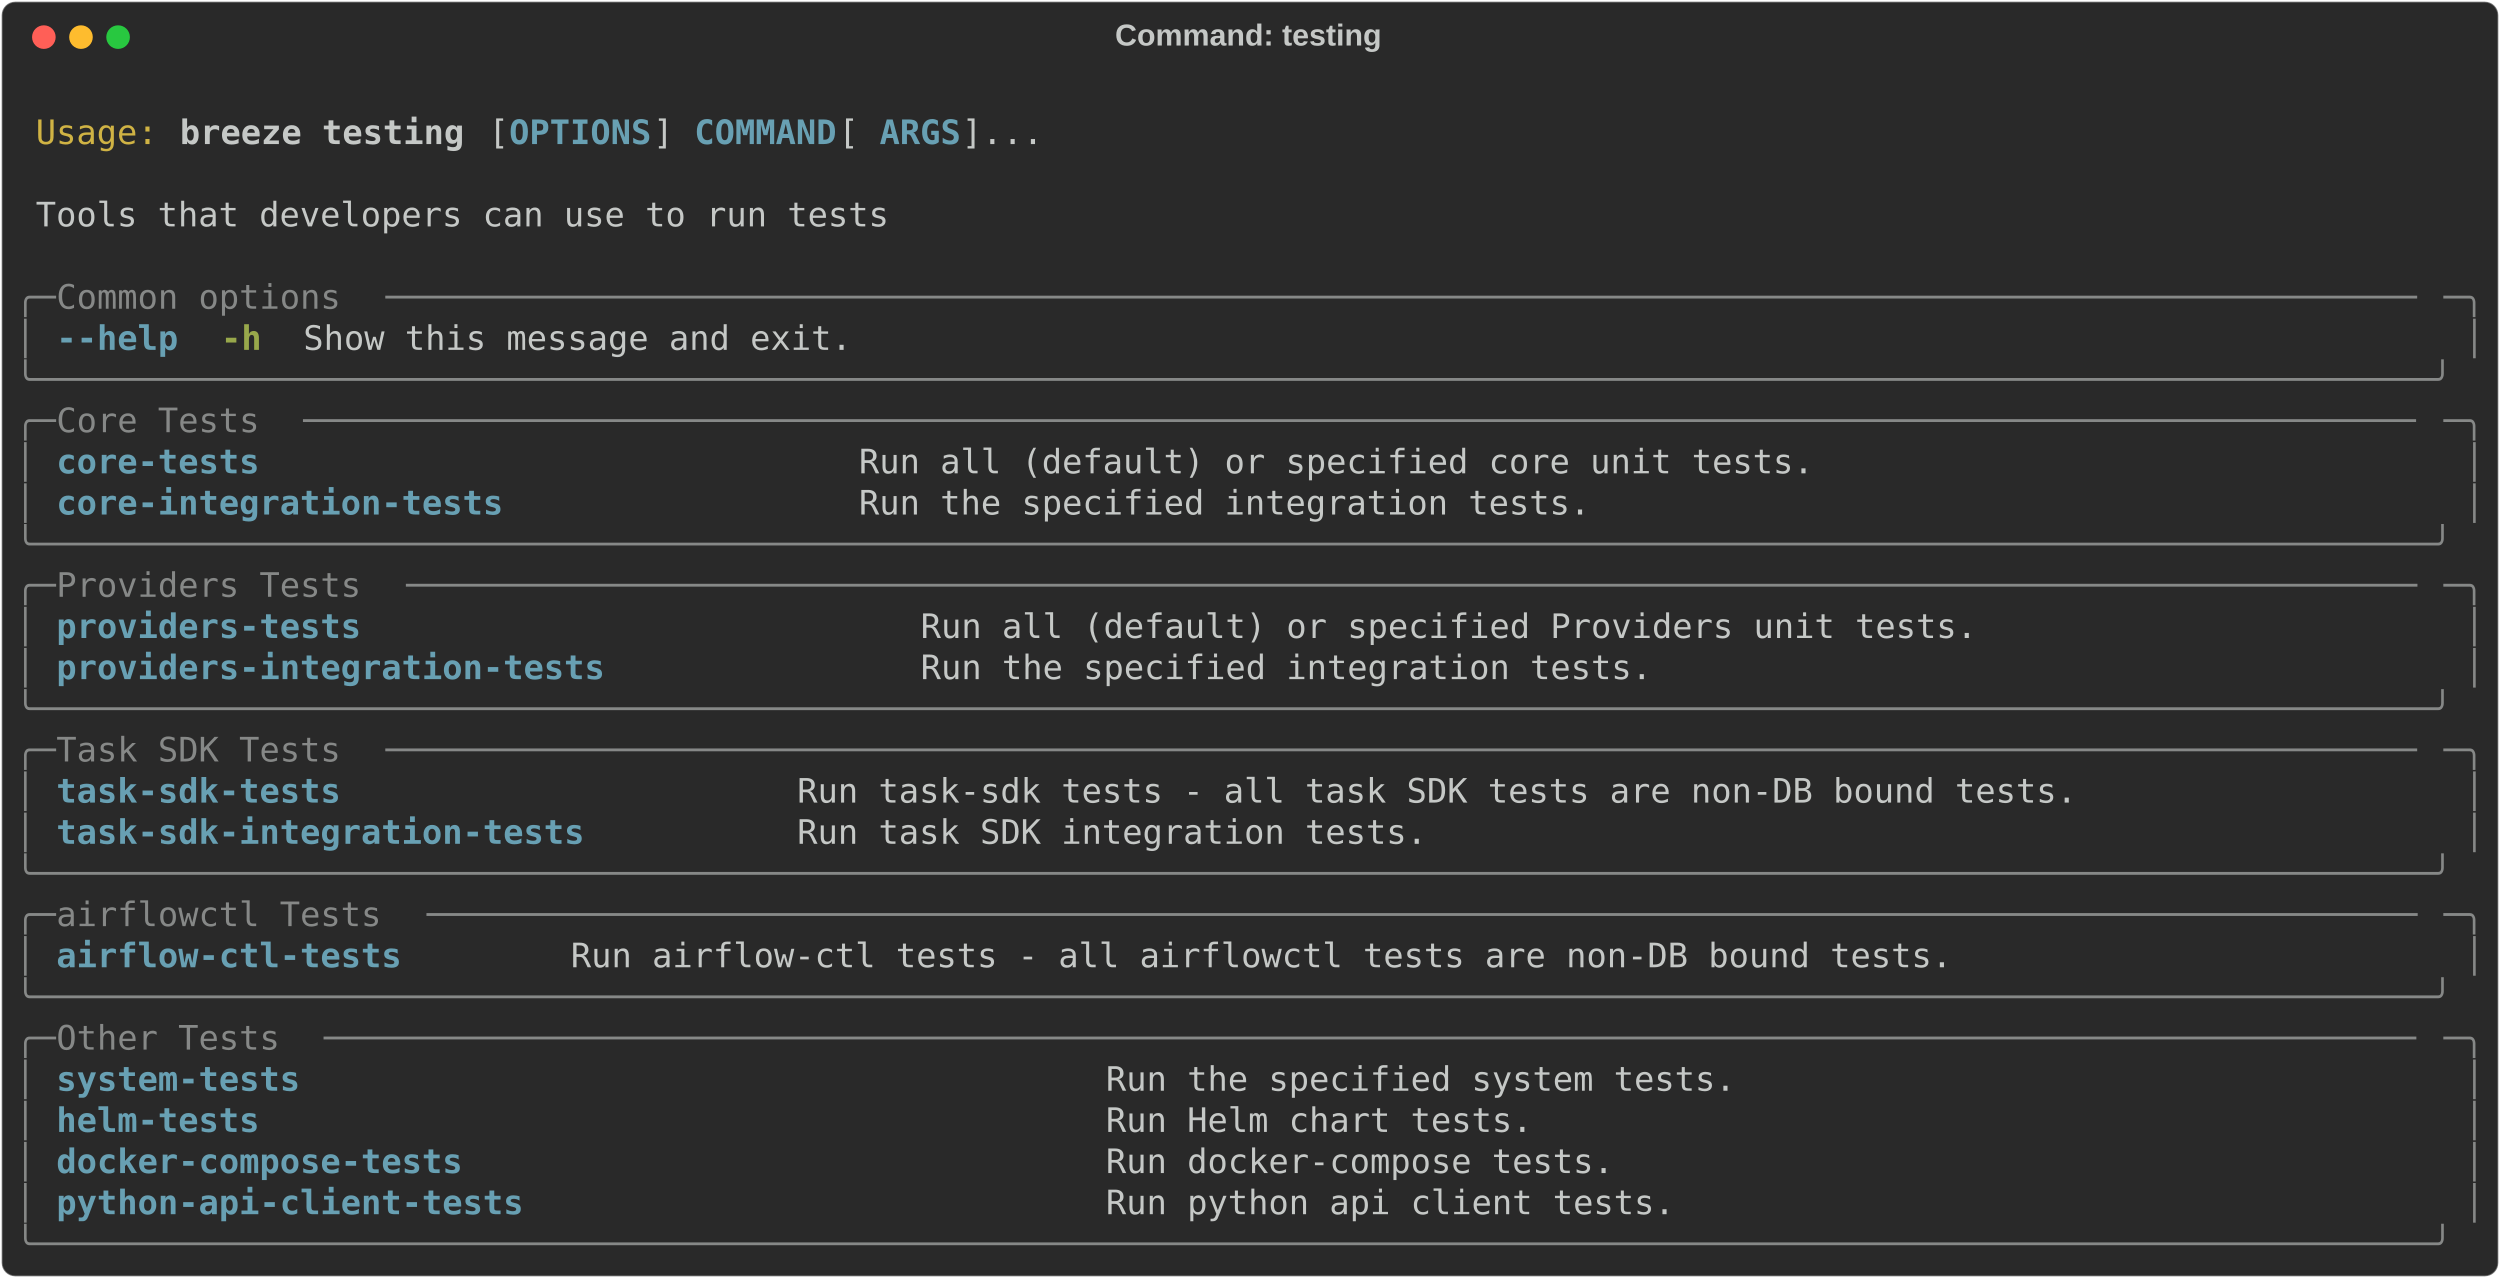
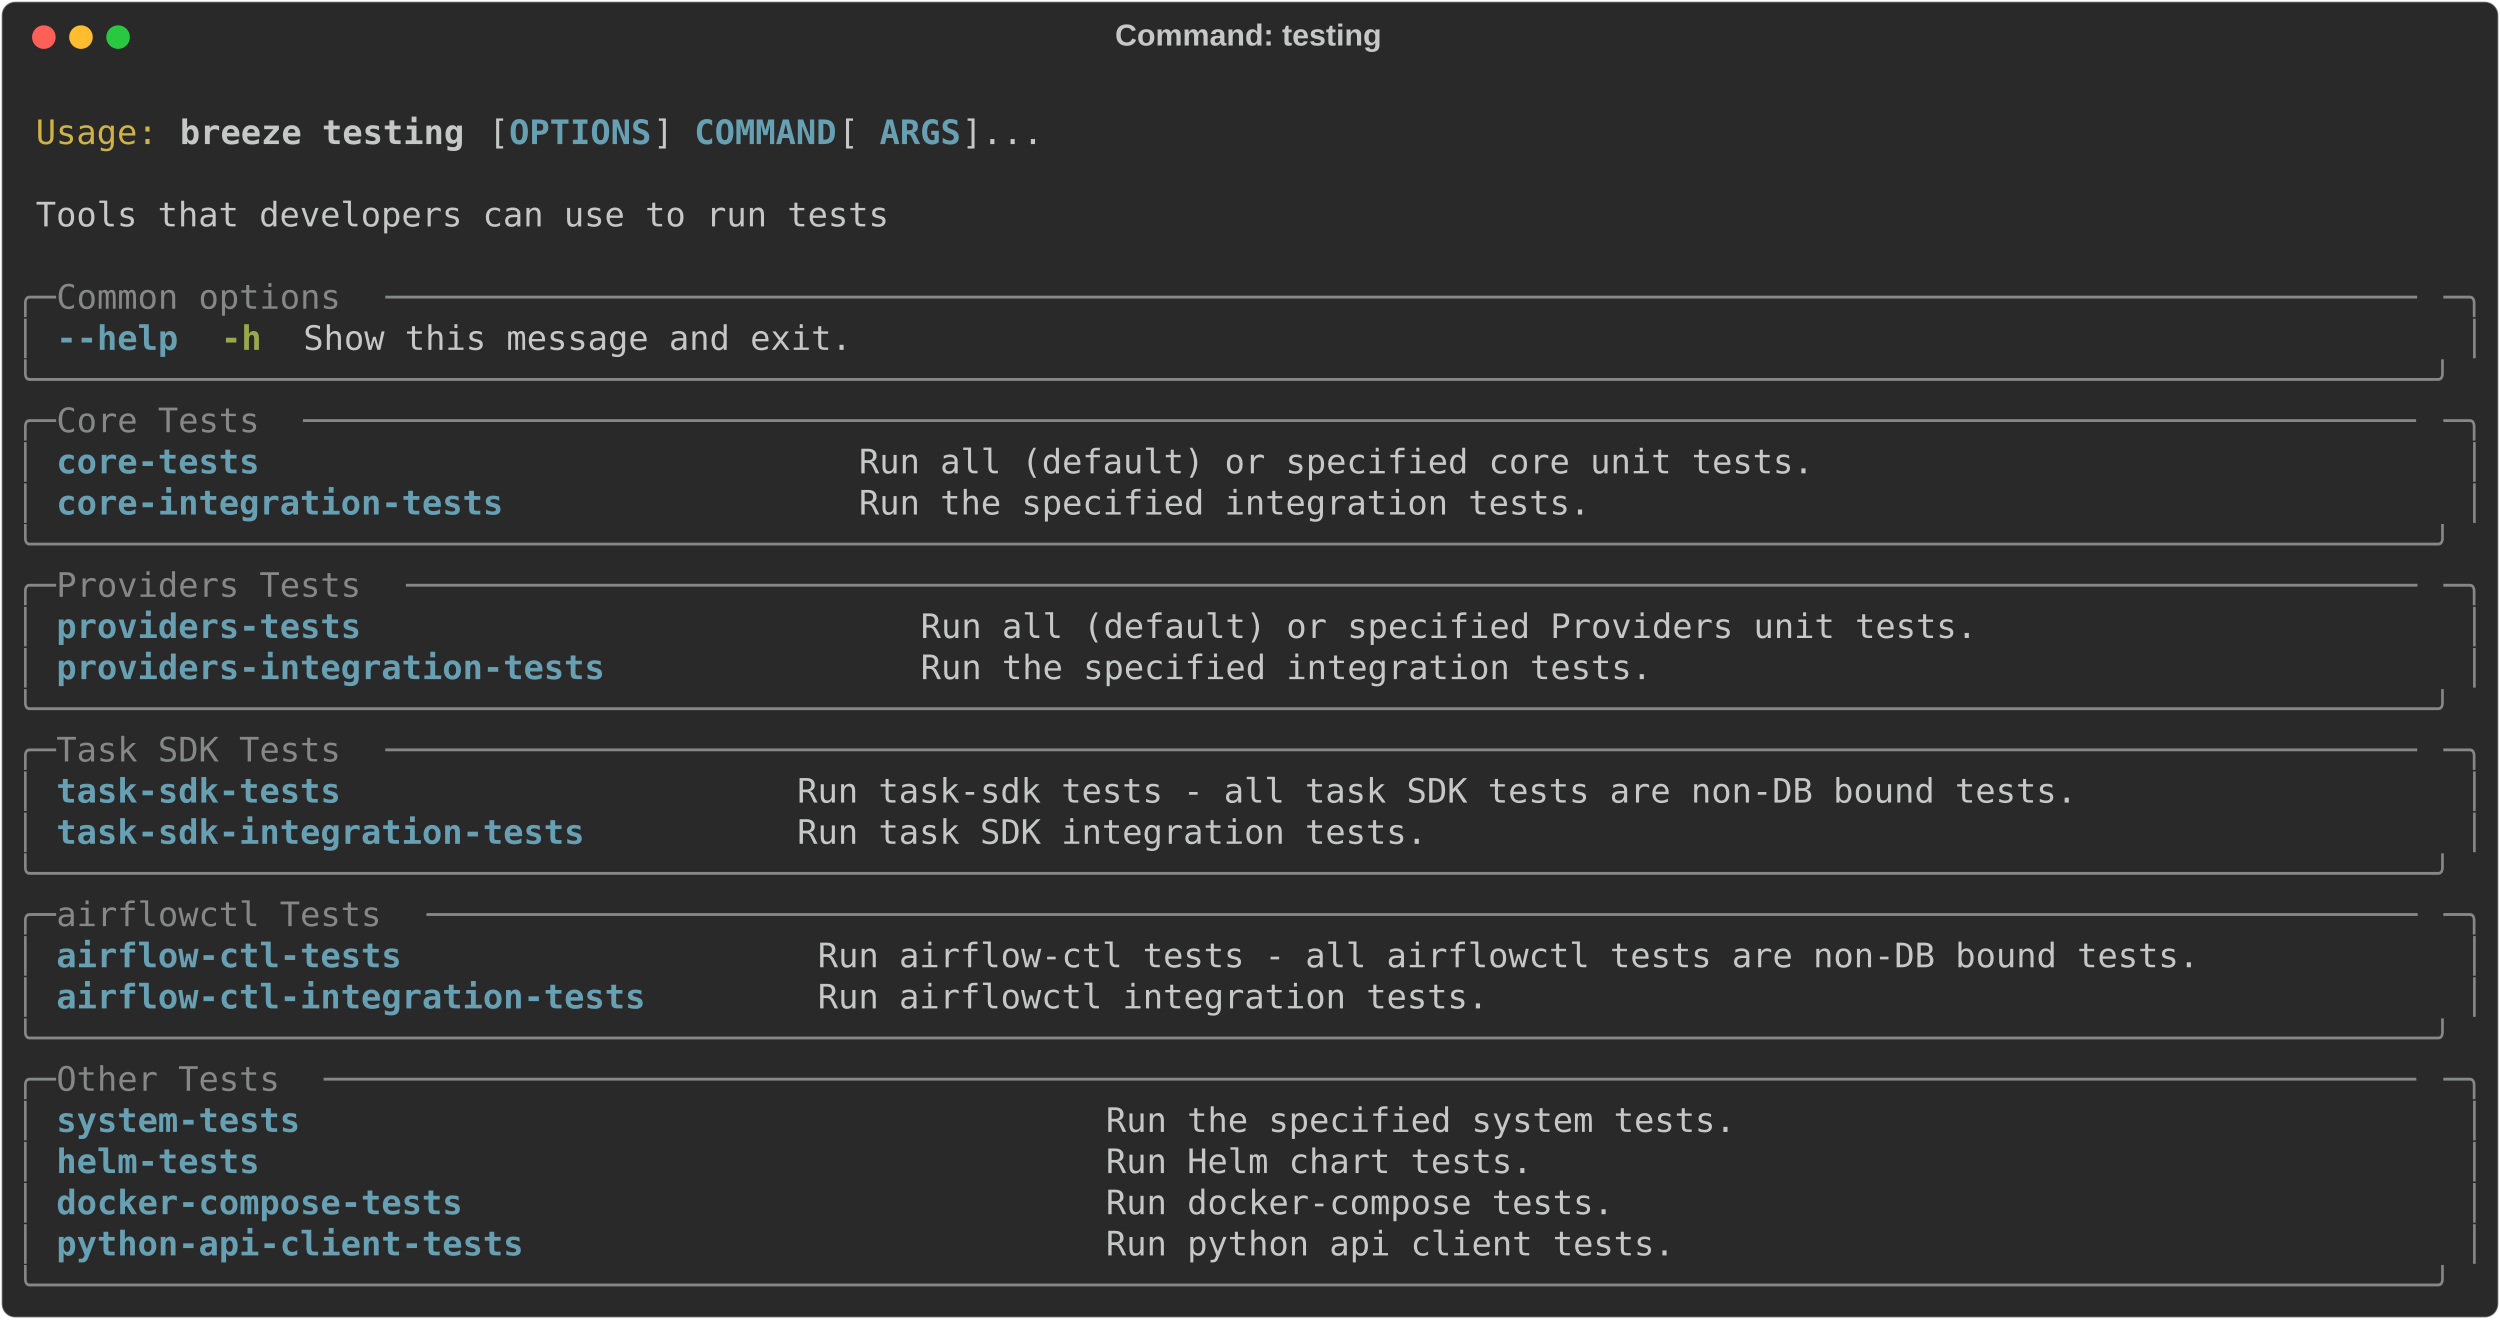
- <svg xmlns="http://www.w3.org/2000/svg" class="rich-terminal" viewBox="0 0 1482 757.6">
+ <svg xmlns="http://www.w3.org/2000/svg" class="rich-terminal" viewBox="0 0 1482 782.0">
  <style>

    @font-face {
        font-family: "Fira Code";
        src: local("FiraCode-Regular"),
                url("https://cdnjs.cloudflare.com/ajax/libs/firacode/6.2.0/woff2/FiraCode-Regular.woff2") format("woff2"),
                url("https://cdnjs.cloudflare.com/ajax/libs/firacode/6.2.0/woff/FiraCode-Regular.woff") format("woff");
        font-style: normal;
        font-weight: 400;
    }
    @font-face {
        font-family: "Fira Code";
        src: local("FiraCode-Bold"),
                url("https://cdnjs.cloudflare.com/ajax/libs/firacode/6.2.0/woff2/FiraCode-Bold.woff2") format("woff2"),
                url("https://cdnjs.cloudflare.com/ajax/libs/firacode/6.2.0/woff/FiraCode-Bold.woff") format("woff");
        font-style: bold;
        font-weight: 700;
    }

    .breeze-testing-matrix {
        font-family: Fira Code, monospace;
        font-size: 20px;
        line-height: 24.4px;
        font-variant-east-asian: full-width;
    }

    .breeze-testing-title {
        font-size: 18px;
        font-weight: bold;
        font-family: arial;
    }

    .breeze-testing-r1 { fill: #c5c8c6 }
.breeze-testing-r2 { fill: #d0b344 }
.breeze-testing-r3 { fill: #c5c8c6;font-weight: bold }
.breeze-testing-r4 { fill: #68a0b3;font-weight: bold }
.breeze-testing-r5 { fill: #868887 }
.breeze-testing-r6 { fill: #98a84b;font-weight: bold }
    </style>
  <defs>
    <clipPath id="breeze-testing-clip-terminal">
-       <rect x="0" y="0" width="1463.0" height="706.6" />
+       <rect x="0" y="0" width="1463.0" height="731.0" />
    </clipPath>
    <clipPath id="breeze-testing-line-0">
      <rect x="0" y="1.5" width="1464" height="24.65" />
    </clipPath>
    <clipPath id="breeze-testing-line-1">
      <rect x="0" y="25.9" width="1464" height="24.65" />
    </clipPath>
    <clipPath id="breeze-testing-line-2">
      <rect x="0" y="50.3" width="1464" height="24.65" />
    </clipPath>
    <clipPath id="breeze-testing-line-3">
      <rect x="0" y="74.7" width="1464" height="24.65" />
    </clipPath>
    <clipPath id="breeze-testing-line-4">
      <rect x="0" y="99.1" width="1464" height="24.65" />
    </clipPath>
    <clipPath id="breeze-testing-line-5">
      <rect x="0" y="123.5" width="1464" height="24.65" />
    </clipPath>
    <clipPath id="breeze-testing-line-6">
      <rect x="0" y="147.9" width="1464" height="24.65" />
    </clipPath>
    <clipPath id="breeze-testing-line-7">
      <rect x="0" y="172.3" width="1464" height="24.65" />
    </clipPath>
    <clipPath id="breeze-testing-line-8">
      <rect x="0" y="196.7" width="1464" height="24.65" />
    </clipPath>
    <clipPath id="breeze-testing-line-9">
      <rect x="0" y="221.1" width="1464" height="24.65" />
    </clipPath>
    <clipPath id="breeze-testing-line-10">
      <rect x="0" y="245.5" width="1464" height="24.65" />
    </clipPath>
    <clipPath id="breeze-testing-line-11">
      <rect x="0" y="269.9" width="1464" height="24.65" />
    </clipPath>
    <clipPath id="breeze-testing-line-12">
      <rect x="0" y="294.3" width="1464" height="24.65" />
    </clipPath>
    <clipPath id="breeze-testing-line-13">
      <rect x="0" y="318.7" width="1464" height="24.65" />
    </clipPath>
    <clipPath id="breeze-testing-line-14">
      <rect x="0" y="343.1" width="1464" height="24.65" />
    </clipPath>
    <clipPath id="breeze-testing-line-15">
      <rect x="0" y="367.5" width="1464" height="24.65" />
    </clipPath>
    <clipPath id="breeze-testing-line-16">
      <rect x="0" y="391.9" width="1464" height="24.65" />
    </clipPath>
    <clipPath id="breeze-testing-line-17">
      <rect x="0" y="416.3" width="1464" height="24.65" />
    </clipPath>
    <clipPath id="breeze-testing-line-18">
      <rect x="0" y="440.7" width="1464" height="24.65" />
    </clipPath>
    <clipPath id="breeze-testing-line-19">
      <rect x="0" y="465.1" width="1464" height="24.65" />
    </clipPath>
    <clipPath id="breeze-testing-line-20">
      <rect x="0" y="489.5" width="1464" height="24.65" />
    </clipPath>
    <clipPath id="breeze-testing-line-21">
      <rect x="0" y="513.9" width="1464" height="24.65" />
    </clipPath>
    <clipPath id="breeze-testing-line-22">
      <rect x="0" y="538.3" width="1464" height="24.65" />
    </clipPath>
    <clipPath id="breeze-testing-line-23">
      <rect x="0" y="562.7" width="1464" height="24.65" />
    </clipPath>
    <clipPath id="breeze-testing-line-24">
      <rect x="0" y="587.1" width="1464" height="24.65" />
    </clipPath>
    <clipPath id="breeze-testing-line-25">
      <rect x="0" y="611.5" width="1464" height="24.65" />
    </clipPath>
    <clipPath id="breeze-testing-line-26">
      <rect x="0" y="635.9" width="1464" height="24.65" />
    </clipPath>
    <clipPath id="breeze-testing-line-27">
      <rect x="0" y="660.3" width="1464" height="24.65" />
    </clipPath>
+     <clipPath id="breeze-testing-line-28">
+       <rect x="0" y="684.7" width="1464" height="24.65" />
+     </clipPath>
  </defs>
-   <rect fill="#292929" stroke="rgba(255,255,255,0.35)" stroke-width="1" x="1" y="1" width="1480" height="755.6" rx="8" />
+   <rect fill="#292929" stroke="rgba(255,255,255,0.35)" stroke-width="1" x="1" y="1" width="1480" height="780" rx="8" />
  <text class="breeze-testing-title" fill="#c5c8c6" text-anchor="middle" x="740" y="27">Command: testing</text>
  <g transform="translate(26,22)">
    <circle cx="0" cy="0" r="7" fill="#ff5f57" />
    <circle cx="22" cy="0" r="7" fill="#febc2e" />
    <circle cx="44" cy="0" r="7" fill="#28c840" />
  </g>
  <g transform="translate(9, 41)" clip-path="url(#breeze-testing-clip-terminal)">
    <g class="breeze-testing-matrix">
      <text class="breeze-testing-r1" x="1464" y="20" textLength="12.2" clip-path="url(#breeze-testing-line-0)">
</text>
      <text class="breeze-testing-r2" x="12.2" y="44.4" textLength="73.2" clip-path="url(#breeze-testing-line-1)">Usage:</text>
      <text class="breeze-testing-r3" x="97.6" y="44.4" textLength="170.8" clip-path="url(#breeze-testing-line-1)">breeze testing</text>
      <text class="breeze-testing-r1" x="280.6" y="44.4" textLength="12.2" clip-path="url(#breeze-testing-line-1)">[</text>
      <text class="breeze-testing-r4" x="292.8" y="44.4" textLength="85.4" clip-path="url(#breeze-testing-line-1)">OPTIONS</text>
      <text class="breeze-testing-r1" x="378.2" y="44.4" textLength="24.4" clip-path="url(#breeze-testing-line-1)">] </text>
      <text class="breeze-testing-r4" x="402.6" y="44.4" textLength="85.4" clip-path="url(#breeze-testing-line-1)">COMMAND</text>
      <text class="breeze-testing-r1" x="488" y="44.4" textLength="24.4" clip-path="url(#breeze-testing-line-1)"> [</text>
      <text class="breeze-testing-r4" x="512.4" y="44.4" textLength="48.8" clip-path="url(#breeze-testing-line-1)">ARGS</text>
      <text class="breeze-testing-r1" x="561.2" y="44.4" textLength="48.8" clip-path="url(#breeze-testing-line-1)">]...</text>
      <text class="breeze-testing-r1" x="1464" y="44.4" textLength="12.2" clip-path="url(#breeze-testing-line-1)">
</text>
      <text class="breeze-testing-r1" x="1464" y="68.8" textLength="12.2" clip-path="url(#breeze-testing-line-2)">
</text>
      <text class="breeze-testing-r1" x="12.2" y="93.2" textLength="512.4" clip-path="url(#breeze-testing-line-3)">Tools that developers can use to run tests</text>
      <text class="breeze-testing-r1" x="1464" y="93.2" textLength="12.2" clip-path="url(#breeze-testing-line-3)">
</text>
      <text class="breeze-testing-r1" x="1464" y="117.6" textLength="12.2" clip-path="url(#breeze-testing-line-4)">
</text>
      <text class="breeze-testing-r5" x="0" y="142" textLength="24.4" clip-path="url(#breeze-testing-line-5)">╭─</text>
      <text class="breeze-testing-r5" x="24.4" y="142" textLength="195.2" clip-path="url(#breeze-testing-line-5)"> Common options </text>
      <text class="breeze-testing-r5" x="219.6" y="142" textLength="1220" clip-path="url(#breeze-testing-line-5)">────────────────────────────────────────────────────────────────────────────────────────────────────</text>
      <text class="breeze-testing-r5" x="1439.6" y="142" textLength="24.4" clip-path="url(#breeze-testing-line-5)">─╮</text>
      <text class="breeze-testing-r1" x="1464" y="142" textLength="12.2" clip-path="url(#breeze-testing-line-5)">
</text>
      <text class="breeze-testing-r5" x="0" y="166.4" textLength="12.2" clip-path="url(#breeze-testing-line-6)">│</text>
      <text class="breeze-testing-r4" x="24.4" y="166.4" textLength="73.2" clip-path="url(#breeze-testing-line-6)">--help</text>
      <text class="breeze-testing-r6" x="122" y="166.4" textLength="24.4" clip-path="url(#breeze-testing-line-6)">-h</text>
      <text class="breeze-testing-r1" x="170.8" y="166.4" textLength="329.4" clip-path="url(#breeze-testing-line-6)">Show this message and exit.</text>
      <text class="breeze-testing-r5" x="1451.8" y="166.4" textLength="12.2" clip-path="url(#breeze-testing-line-6)">│</text>
      <text class="breeze-testing-r1" x="1464" y="166.4" textLength="12.2" clip-path="url(#breeze-testing-line-6)">
</text>
      <text class="breeze-testing-r5" x="0" y="190.8" textLength="1464" clip-path="url(#breeze-testing-line-7)">╰──────────────────────────────────────────────────────────────────────────────────────────────────────────────────────╯</text>
      <text class="breeze-testing-r1" x="1464" y="190.8" textLength="12.2" clip-path="url(#breeze-testing-line-7)">
</text>
      <text class="breeze-testing-r5" x="0" y="215.2" textLength="24.4" clip-path="url(#breeze-testing-line-8)">╭─</text>
      <text class="breeze-testing-r5" x="24.4" y="215.2" textLength="146.4" clip-path="url(#breeze-testing-line-8)"> Core Tests </text>
      <text class="breeze-testing-r5" x="170.8" y="215.2" textLength="1268.8" clip-path="url(#breeze-testing-line-8)">────────────────────────────────────────────────────────────────────────────────────────────────────────</text>
      <text class="breeze-testing-r5" x="1439.6" y="215.2" textLength="24.4" clip-path="url(#breeze-testing-line-8)">─╮</text>
      <text class="breeze-testing-r1" x="1464" y="215.2" textLength="12.2" clip-path="url(#breeze-testing-line-8)">
</text>
      <text class="breeze-testing-r5" x="0" y="239.6" textLength="12.2" clip-path="url(#breeze-testing-line-9)">│</text>
      <text class="breeze-testing-r4" x="24.4" y="239.6" textLength="451.4" clip-path="url(#breeze-testing-line-9)">core-tests                           </text>
      <text class="breeze-testing-r1" x="500.2" y="239.6" textLength="939.4" clip-path="url(#breeze-testing-line-9)">Run all (default) or specified core unit tests.                              </text>
      <text class="breeze-testing-r5" x="1451.8" y="239.6" textLength="12.2" clip-path="url(#breeze-testing-line-9)">│</text>
      <text class="breeze-testing-r1" x="1464" y="239.6" textLength="12.2" clip-path="url(#breeze-testing-line-9)">
</text>
      <text class="breeze-testing-r5" x="0" y="264" textLength="12.2" clip-path="url(#breeze-testing-line-10)">│</text>
      <text class="breeze-testing-r4" x="24.4" y="264" textLength="451.4" clip-path="url(#breeze-testing-line-10)">core-integration-tests               </text>
      <text class="breeze-testing-r1" x="500.2" y="264" textLength="939.4" clip-path="url(#breeze-testing-line-10)">Run the specified integration tests.                                         </text>
      <text class="breeze-testing-r5" x="1451.8" y="264" textLength="12.2" clip-path="url(#breeze-testing-line-10)">│</text>
      <text class="breeze-testing-r1" x="1464" y="264" textLength="12.2" clip-path="url(#breeze-testing-line-10)">
</text>
      <text class="breeze-testing-r5" x="0" y="288.4" textLength="1464" clip-path="url(#breeze-testing-line-11)">╰──────────────────────────────────────────────────────────────────────────────────────────────────────────────────────╯</text>
      <text class="breeze-testing-r1" x="1464" y="288.4" textLength="12.2" clip-path="url(#breeze-testing-line-11)">
</text>
      <text class="breeze-testing-r5" x="0" y="312.8" textLength="24.4" clip-path="url(#breeze-testing-line-12)">╭─</text>
      <text class="breeze-testing-r5" x="24.4" y="312.8" textLength="207.4" clip-path="url(#breeze-testing-line-12)"> Providers Tests </text>
      <text class="breeze-testing-r5" x="231.8" y="312.8" textLength="1207.8" clip-path="url(#breeze-testing-line-12)">───────────────────────────────────────────────────────────────────────────────────────────────────</text>
      <text class="breeze-testing-r5" x="1439.6" y="312.8" textLength="24.4" clip-path="url(#breeze-testing-line-12)">─╮</text>
      <text class="breeze-testing-r1" x="1464" y="312.8" textLength="12.2" clip-path="url(#breeze-testing-line-12)">
</text>
      <text class="breeze-testing-r5" x="0" y="337.2" textLength="12.2" clip-path="url(#breeze-testing-line-13)">│</text>
      <text class="breeze-testing-r4" x="24.4" y="337.2" textLength="488" clip-path="url(#breeze-testing-line-13)">providers-tests                         </text>
      <text class="breeze-testing-r1" x="536.8" y="337.2" textLength="902.8" clip-path="url(#breeze-testing-line-13)">Run all (default) or specified Providers unit tests.                      </text>
      <text class="breeze-testing-r5" x="1451.8" y="337.2" textLength="12.2" clip-path="url(#breeze-testing-line-13)">│</text>
      <text class="breeze-testing-r1" x="1464" y="337.2" textLength="12.2" clip-path="url(#breeze-testing-line-13)">
</text>
      <text class="breeze-testing-r5" x="0" y="361.6" textLength="12.2" clip-path="url(#breeze-testing-line-14)">│</text>
      <text class="breeze-testing-r4" x="24.4" y="361.6" textLength="488" clip-path="url(#breeze-testing-line-14)">providers-integration-tests             </text>
      <text class="breeze-testing-r1" x="536.8" y="361.6" textLength="902.8" clip-path="url(#breeze-testing-line-14)">Run the specified integration tests.                                      </text>
      <text class="breeze-testing-r5" x="1451.8" y="361.6" textLength="12.2" clip-path="url(#breeze-testing-line-14)">│</text>
      <text class="breeze-testing-r1" x="1464" y="361.6" textLength="12.2" clip-path="url(#breeze-testing-line-14)">
</text>
      <text class="breeze-testing-r5" x="0" y="386" textLength="1464" clip-path="url(#breeze-testing-line-15)">╰──────────────────────────────────────────────────────────────────────────────────────────────────────────────────────╯</text>
      <text class="breeze-testing-r1" x="1464" y="386" textLength="12.2" clip-path="url(#breeze-testing-line-15)">
</text>
      <text class="breeze-testing-r5" x="0" y="410.4" textLength="24.4" clip-path="url(#breeze-testing-line-16)">╭─</text>
      <text class="breeze-testing-r5" x="24.4" y="410.4" textLength="195.2" clip-path="url(#breeze-testing-line-16)"> Task SDK Tests </text>
      <text class="breeze-testing-r5" x="219.6" y="410.4" textLength="1220" clip-path="url(#breeze-testing-line-16)">────────────────────────────────────────────────────────────────────────────────────────────────────</text>
      <text class="breeze-testing-r5" x="1439.6" y="410.4" textLength="24.4" clip-path="url(#breeze-testing-line-16)">─╮</text>
      <text class="breeze-testing-r1" x="1464" y="410.4" textLength="12.2" clip-path="url(#breeze-testing-line-16)">
</text>
      <text class="breeze-testing-r5" x="0" y="434.8" textLength="12.2" clip-path="url(#breeze-testing-line-17)">│</text>
      <text class="breeze-testing-r4" x="24.4" y="434.8" textLength="414.8" clip-path="url(#breeze-testing-line-17)">task-sdk-tests                    </text>
      <text class="breeze-testing-r1" x="463.6" y="434.8" textLength="976" clip-path="url(#breeze-testing-line-17)">Run task-sdk tests - all task SDK tests are non-DB bound tests.                 </text>
      <text class="breeze-testing-r5" x="1451.8" y="434.8" textLength="12.2" clip-path="url(#breeze-testing-line-17)">│</text>
      <text class="breeze-testing-r1" x="1464" y="434.8" textLength="12.2" clip-path="url(#breeze-testing-line-17)">
</text>
      <text class="breeze-testing-r5" x="0" y="459.2" textLength="12.2" clip-path="url(#breeze-testing-line-18)">│</text>
      <text class="breeze-testing-r4" x="24.4" y="459.2" textLength="414.8" clip-path="url(#breeze-testing-line-18)">task-sdk-integration-tests        </text>
      <text class="breeze-testing-r1" x="463.6" y="459.2" textLength="976" clip-path="url(#breeze-testing-line-18)">Run task SDK integration tests.                                                 </text>
      <text class="breeze-testing-r5" x="1451.8" y="459.2" textLength="12.2" clip-path="url(#breeze-testing-line-18)">│</text>
      <text class="breeze-testing-r1" x="1464" y="459.2" textLength="12.2" clip-path="url(#breeze-testing-line-18)">
</text>
      <text class="breeze-testing-r5" x="0" y="483.6" textLength="1464" clip-path="url(#breeze-testing-line-19)">╰──────────────────────────────────────────────────────────────────────────────────────────────────────────────────────╯</text>
      <text class="breeze-testing-r1" x="1464" y="483.6" textLength="12.2" clip-path="url(#breeze-testing-line-19)">
</text>
      <text class="breeze-testing-r5" x="0" y="508" textLength="24.4" clip-path="url(#breeze-testing-line-20)">╭─</text>
      <text class="breeze-testing-r5" x="24.4" y="508" textLength="219.6" clip-path="url(#breeze-testing-line-20)"> airflowctl Tests </text>
      <text class="breeze-testing-r5" x="244" y="508" textLength="1195.6" clip-path="url(#breeze-testing-line-20)">──────────────────────────────────────────────────────────────────────────────────────────────────</text>
      <text class="breeze-testing-r5" x="1439.6" y="508" textLength="24.4" clip-path="url(#breeze-testing-line-20)">─╮</text>
      <text class="breeze-testing-r1" x="1464" y="508" textLength="12.2" clip-path="url(#breeze-testing-line-20)">
</text>
      <text class="breeze-testing-r5" x="0" y="532.4" textLength="12.2" clip-path="url(#breeze-testing-line-21)">│</text>
-       <text class="breeze-testing-r4" x="24.4" y="532.4" textLength="280.6" clip-path="url(#breeze-testing-line-21)">airflow-ctl-tests      </text>
-       <text class="breeze-testing-r1" x="329.4" y="532.4" textLength="1110.2" clip-path="url(#breeze-testing-line-21)">Run airflow-ctl tests - all airflowctl tests are non-DB bound tests.                       </text>
+       <text class="breeze-testing-r4" x="24.4" y="532.4" textLength="427" clip-path="url(#breeze-testing-line-21)">airflow-ctl-tests                  </text>
+       <text class="breeze-testing-r1" x="475.8" y="532.4" textLength="963.8" clip-path="url(#breeze-testing-line-21)">Run airflow-ctl tests - all airflowctl tests are non-DB bound tests.           </text>
      <text class="breeze-testing-r5" x="1451.8" y="532.4" textLength="12.2" clip-path="url(#breeze-testing-line-21)">│</text>
      <text class="breeze-testing-r1" x="1464" y="532.4" textLength="12.2" clip-path="url(#breeze-testing-line-21)">
</text>
-       <text class="breeze-testing-r5" x="0" y="556.8" textLength="1464" clip-path="url(#breeze-testing-line-22)">╰──────────────────────────────────────────────────────────────────────────────────────────────────────────────────────╯</text>
+       <text class="breeze-testing-r5" x="0" y="556.8" textLength="12.2" clip-path="url(#breeze-testing-line-22)">│</text>
+       <text class="breeze-testing-r4" x="24.4" y="556.8" textLength="427" clip-path="url(#breeze-testing-line-22)">airflow-ctl-integration-tests      </text>
+       <text class="breeze-testing-r1" x="475.8" y="556.8" textLength="963.8" clip-path="url(#breeze-testing-line-22)">Run airflowctl integration tests.                                              </text>
+       <text class="breeze-testing-r5" x="1451.8" y="556.8" textLength="12.2" clip-path="url(#breeze-testing-line-22)">│</text>
      <text class="breeze-testing-r1" x="1464" y="556.8" textLength="12.2" clip-path="url(#breeze-testing-line-22)">
</text>
-       <text class="breeze-testing-r5" x="0" y="581.2" textLength="24.4" clip-path="url(#breeze-testing-line-23)">╭─</text>
-       <text class="breeze-testing-r5" x="24.4" y="581.2" textLength="158.6" clip-path="url(#breeze-testing-line-23)"> Other Tests </text>
-       <text class="breeze-testing-r5" x="183" y="581.2" textLength="1256.6" clip-path="url(#breeze-testing-line-23)">───────────────────────────────────────────────────────────────────────────────────────────────────────</text>
-       <text class="breeze-testing-r5" x="1439.6" y="581.2" textLength="24.4" clip-path="url(#breeze-testing-line-23)">─╮</text>
+       <text class="breeze-testing-r5" x="0" y="581.2" textLength="1464" clip-path="url(#breeze-testing-line-23)">╰──────────────────────────────────────────────────────────────────────────────────────────────────────────────────────╯</text>
      <text class="breeze-testing-r1" x="1464" y="581.2" textLength="12.2" clip-path="url(#breeze-testing-line-23)">
</text>
-       <text class="breeze-testing-r5" x="0" y="605.6" textLength="12.2" clip-path="url(#breeze-testing-line-24)">│</text>
-       <text class="breeze-testing-r4" x="24.4" y="605.6" textLength="597.8" clip-path="url(#breeze-testing-line-24)">system-tests                                     </text>
-       <text class="breeze-testing-r1" x="646.6" y="605.6" textLength="793" clip-path="url(#breeze-testing-line-24)">Run the specified system tests.                                  </text>
-       <text class="breeze-testing-r5" x="1451.8" y="605.6" textLength="12.2" clip-path="url(#breeze-testing-line-24)">│</text>
+       <text class="breeze-testing-r5" x="0" y="605.6" textLength="24.4" clip-path="url(#breeze-testing-line-24)">╭─</text>
+       <text class="breeze-testing-r5" x="24.4" y="605.6" textLength="158.6" clip-path="url(#breeze-testing-line-24)"> Other Tests </text>
+       <text class="breeze-testing-r5" x="183" y="605.6" textLength="1256.6" clip-path="url(#breeze-testing-line-24)">───────────────────────────────────────────────────────────────────────────────────────────────────────</text>
+       <text class="breeze-testing-r5" x="1439.6" y="605.6" textLength="24.4" clip-path="url(#breeze-testing-line-24)">─╮</text>
      <text class="breeze-testing-r1" x="1464" y="605.6" textLength="12.2" clip-path="url(#breeze-testing-line-24)">
</text>
      <text class="breeze-testing-r5" x="0" y="630" textLength="12.2" clip-path="url(#breeze-testing-line-25)">│</text>
-       <text class="breeze-testing-r4" x="24.4" y="630" textLength="597.8" clip-path="url(#breeze-testing-line-25)">helm-tests                                       </text>
-       <text class="breeze-testing-r1" x="646.6" y="630" textLength="793" clip-path="url(#breeze-testing-line-25)">Run Helm chart tests.                                            </text>
+       <text class="breeze-testing-r4" x="24.4" y="630" textLength="597.8" clip-path="url(#breeze-testing-line-25)">system-tests                                     </text>
+       <text class="breeze-testing-r1" x="646.6" y="630" textLength="793" clip-path="url(#breeze-testing-line-25)">Run the specified system tests.                                  </text>
      <text class="breeze-testing-r5" x="1451.8" y="630" textLength="12.2" clip-path="url(#breeze-testing-line-25)">│</text>
      <text class="breeze-testing-r1" x="1464" y="630" textLength="12.2" clip-path="url(#breeze-testing-line-25)">
</text>
      <text class="breeze-testing-r5" x="0" y="654.4" textLength="12.2" clip-path="url(#breeze-testing-line-26)">│</text>
-       <text class="breeze-testing-r4" x="24.4" y="654.4" textLength="597.8" clip-path="url(#breeze-testing-line-26)">docker-compose-tests                             </text>
-       <text class="breeze-testing-r1" x="646.6" y="654.4" textLength="793" clip-path="url(#breeze-testing-line-26)">Run docker-compose tests.                                        </text>
+       <text class="breeze-testing-r4" x="24.4" y="654.4" textLength="597.8" clip-path="url(#breeze-testing-line-26)">helm-tests                                       </text>
+       <text class="breeze-testing-r1" x="646.6" y="654.4" textLength="793" clip-path="url(#breeze-testing-line-26)">Run Helm chart tests.                                            </text>
      <text class="breeze-testing-r5" x="1451.8" y="654.4" textLength="12.2" clip-path="url(#breeze-testing-line-26)">│</text>
      <text class="breeze-testing-r1" x="1464" y="654.4" textLength="12.2" clip-path="url(#breeze-testing-line-26)">
</text>
      <text class="breeze-testing-r5" x="0" y="678.8" textLength="12.2" clip-path="url(#breeze-testing-line-27)">│</text>
-       <text class="breeze-testing-r4" x="24.4" y="678.8" textLength="597.8" clip-path="url(#breeze-testing-line-27)">python-api-client-tests                          </text>
-       <text class="breeze-testing-r1" x="646.6" y="678.8" textLength="793" clip-path="url(#breeze-testing-line-27)">Run python api client tests.                                     </text>
+       <text class="breeze-testing-r4" x="24.4" y="678.8" textLength="597.8" clip-path="url(#breeze-testing-line-27)">docker-compose-tests                             </text>
+       <text class="breeze-testing-r1" x="646.6" y="678.8" textLength="793" clip-path="url(#breeze-testing-line-27)">Run docker-compose tests.                                        </text>
      <text class="breeze-testing-r5" x="1451.8" y="678.8" textLength="12.2" clip-path="url(#breeze-testing-line-27)">│</text>
      <text class="breeze-testing-r1" x="1464" y="678.8" textLength="12.2" clip-path="url(#breeze-testing-line-27)">
</text>
-       <text class="breeze-testing-r5" x="0" y="703.2" textLength="1464" clip-path="url(#breeze-testing-line-28)">╰──────────────────────────────────────────────────────────────────────────────────────────────────────────────────────╯</text>
+       <text class="breeze-testing-r5" x="0" y="703.2" textLength="12.2" clip-path="url(#breeze-testing-line-28)">│</text>
+       <text class="breeze-testing-r4" x="24.4" y="703.2" textLength="597.8" clip-path="url(#breeze-testing-line-28)">python-api-client-tests                          </text>
+       <text class="breeze-testing-r1" x="646.6" y="703.2" textLength="793" clip-path="url(#breeze-testing-line-28)">Run python api client tests.                                     </text>
+       <text class="breeze-testing-r5" x="1451.8" y="703.2" textLength="12.2" clip-path="url(#breeze-testing-line-28)">│</text>
      <text class="breeze-testing-r1" x="1464" y="703.2" textLength="12.2" clip-path="url(#breeze-testing-line-28)">
+ </text>
+       <text class="breeze-testing-r5" x="0" y="727.6" textLength="1464" clip-path="url(#breeze-testing-line-29)">╰──────────────────────────────────────────────────────────────────────────────────────────────────────────────────────╯</text>
+       <text class="breeze-testing-r1" x="1464" y="727.6" textLength="12.2" clip-path="url(#breeze-testing-line-29)">
</text>
    </g>
  </g>
</svg>
